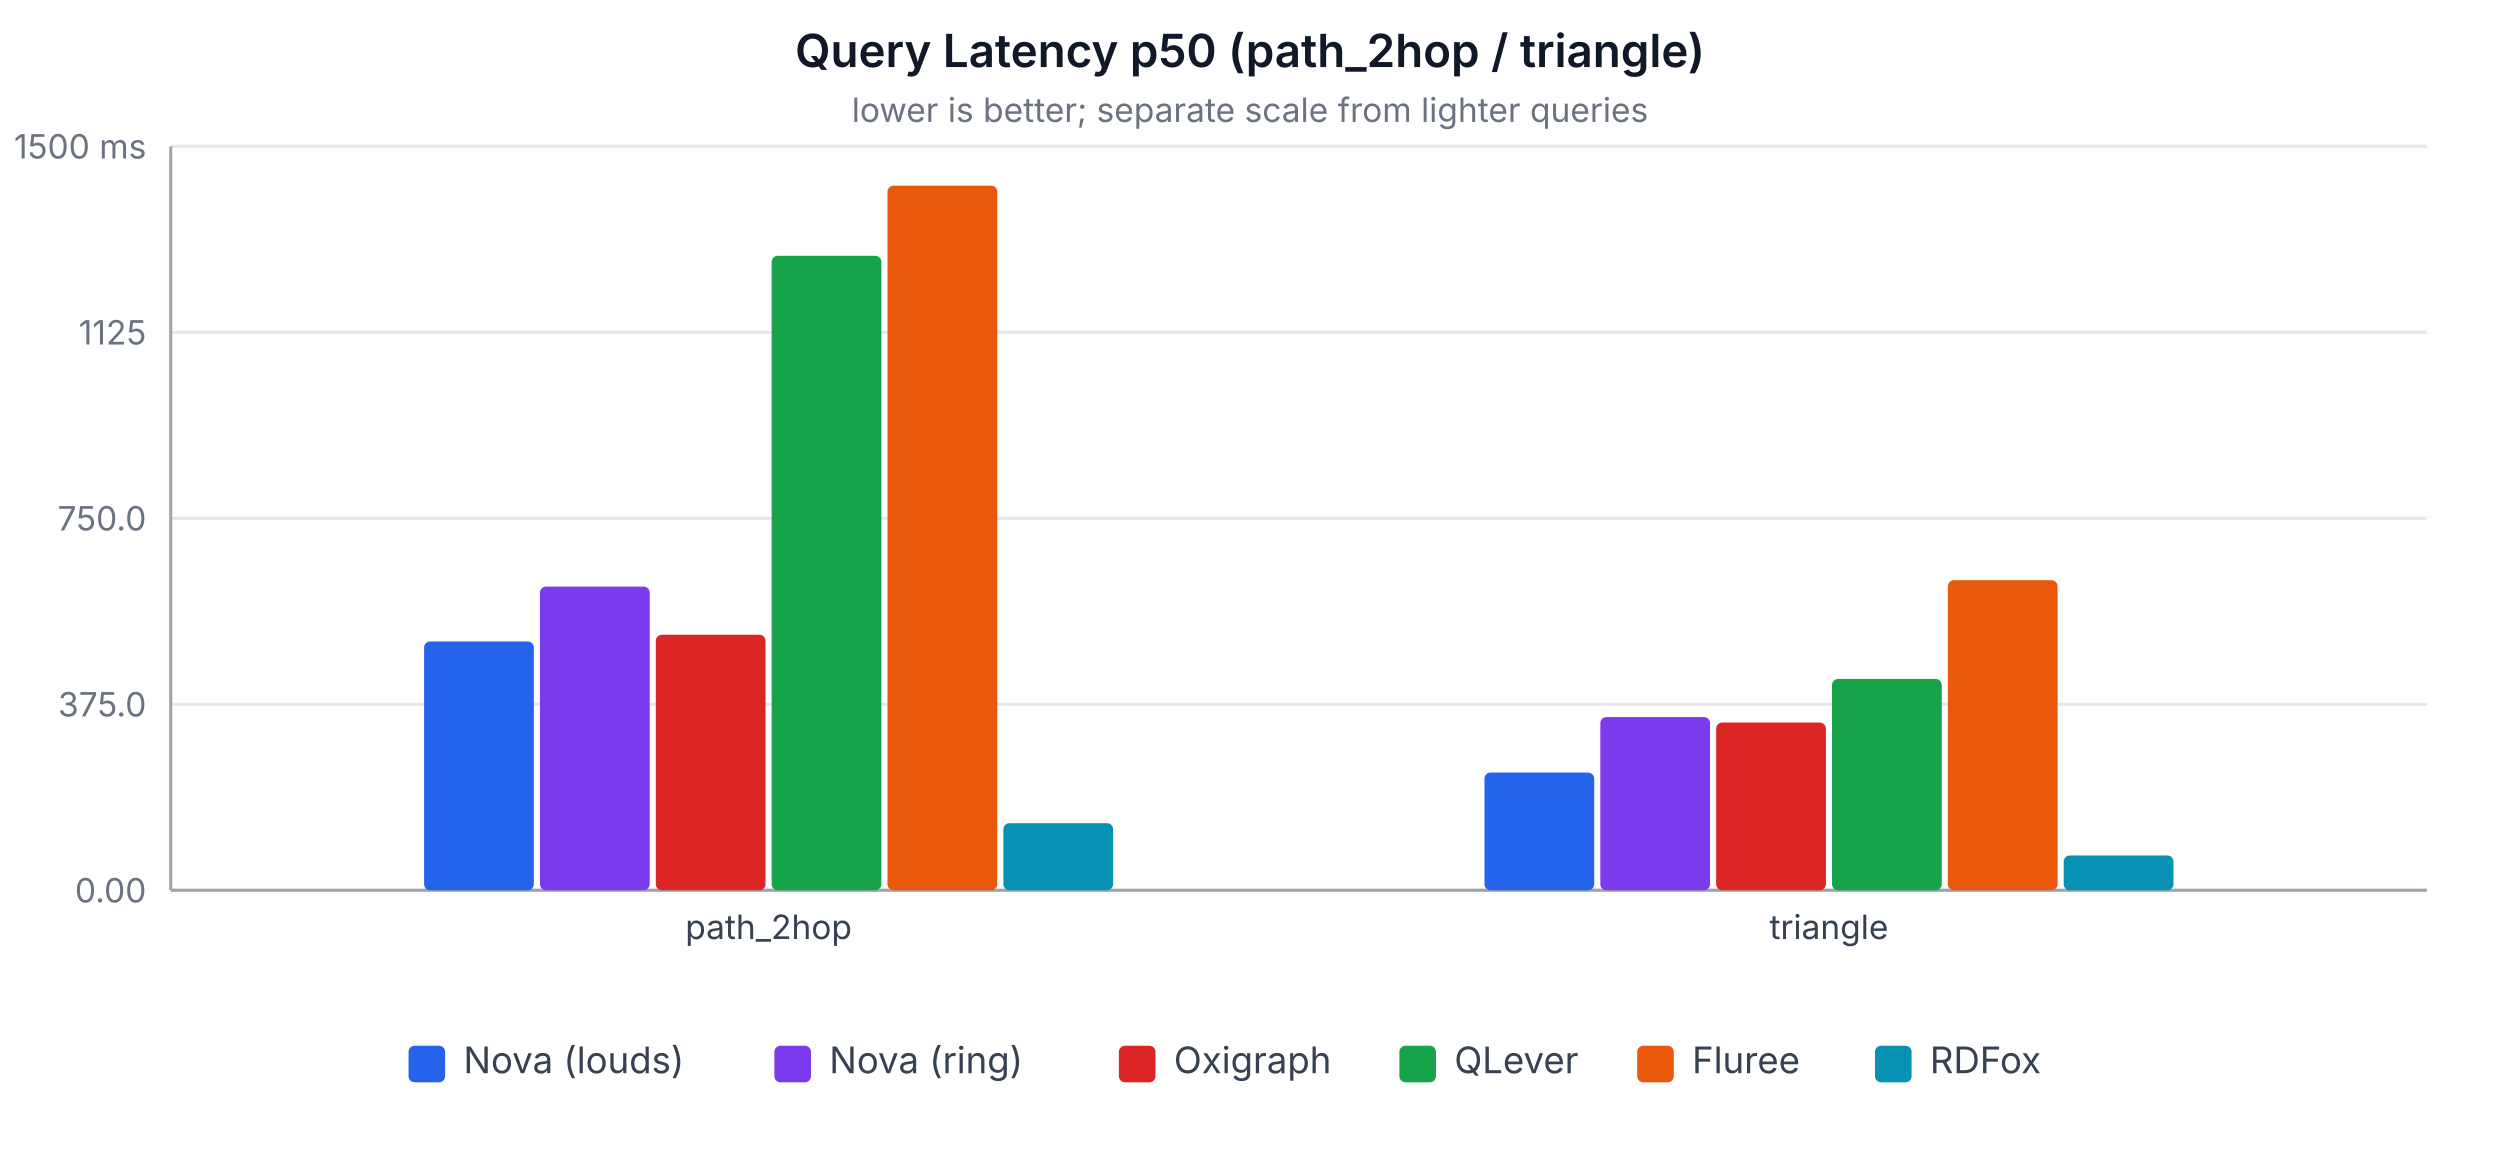
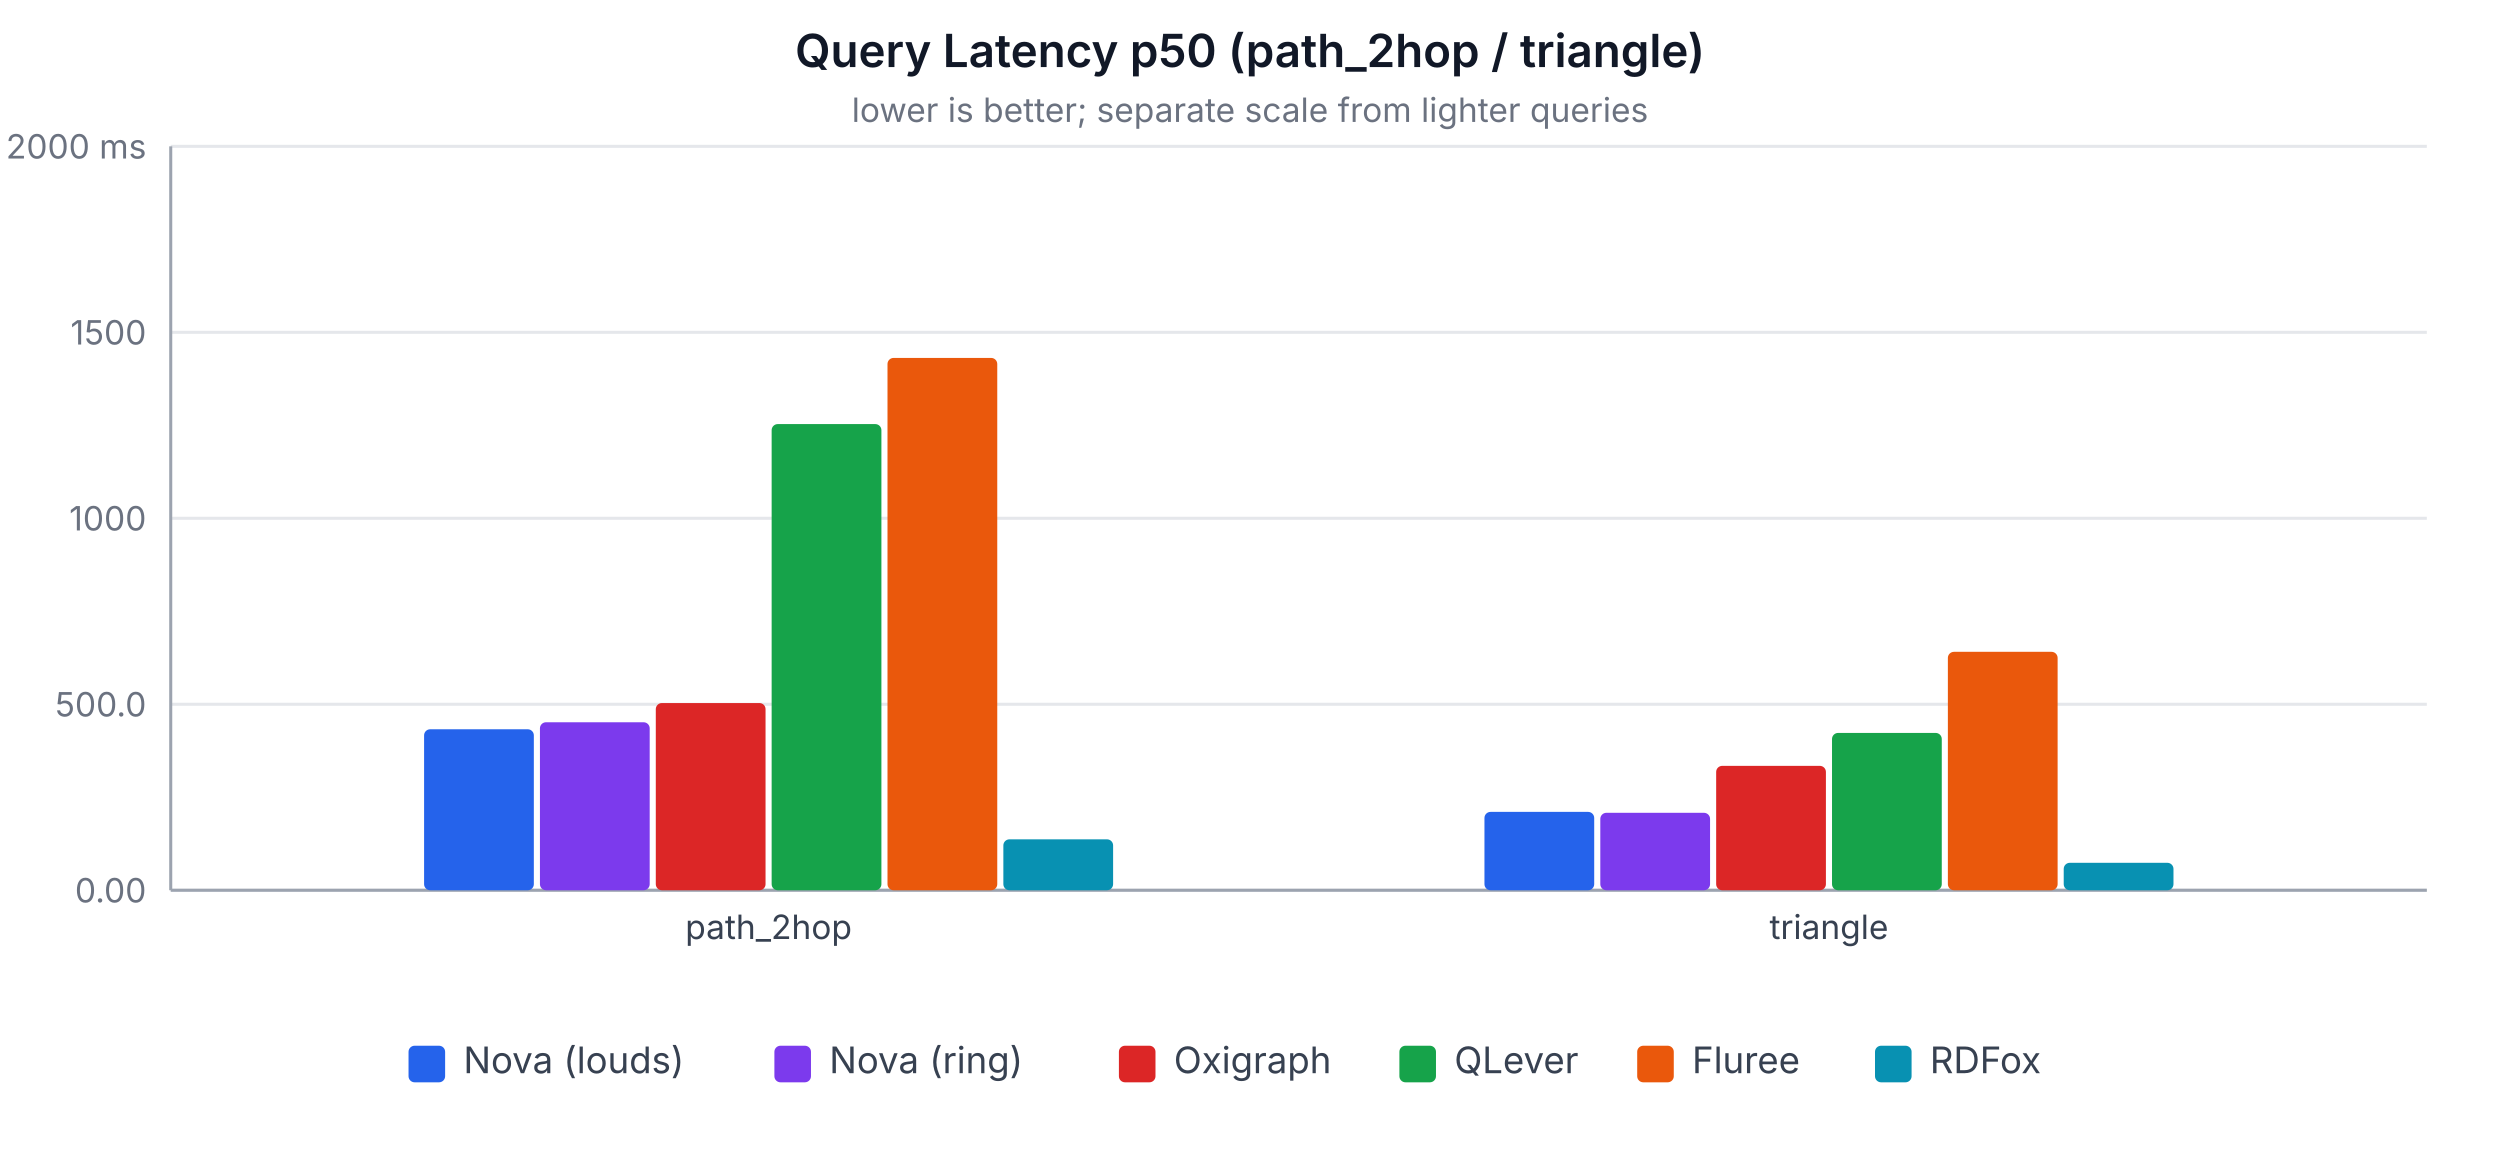
<svg xmlns="http://www.w3.org/2000/svg" width="820" height="380" viewBox="0 0 820 380" role="img" aria-label="Query Latency p50 (path_2hop / triangle)">
  <style>
  .title { fill: #111827; }
  .muted { fill: #6b7280; }
  .label { fill: #374151; }
  .grid  { stroke: #e5e7eb; stroke-width: 1; }
  .axis  { stroke: #9ca3af; stroke-width: 1; }
  @media (prefers-color-scheme: dark) {
    .title { fill: #f3f4f6; }
    .muted { fill: #9ca3af; }
    .label { fill: #d1d5db; }
    .grid  { stroke: #374151; }
    .axis  { stroke: #6b7280; }
  }
</style>
  <text class="title" x="410.0" y="22" text-anchor="middle" font-family="system-ui, -apple-system, sans-serif" font-size="15" font-weight="600">Query Latency p50 (path_2hop / triangle)</text>
  <text class="muted" x="410.0" y="40" text-anchor="middle" font-family="system-ui, -apple-system, sans-serif" font-size="11">lower is better; separate scale from lighter queries</text>
  <line class="grid" x1="56" y1="292.0" x2="796" y2="292.0" />
  <text class="muted" x="48" y="296.0" text-anchor="end" font-family="system-ui, -apple-system, sans-serif" font-size="11">0.00</text>
  <line class="grid" x1="56" y1="231.0" x2="796" y2="231.0" />
-   <text class="muted" x="48" y="235.0" text-anchor="end" font-family="system-ui, -apple-system, sans-serif" font-size="11">375.0</text>
+   <text class="muted" x="48" y="235.0" text-anchor="end" font-family="system-ui, -apple-system, sans-serif" font-size="11">500.0</text>
  <line class="grid" x1="56" y1="170.0" x2="796" y2="170.0" />
-   <text class="muted" x="48" y="174.0" text-anchor="end" font-family="system-ui, -apple-system, sans-serif" font-size="11">750.0</text>
+   <text class="muted" x="48" y="174.0" text-anchor="end" font-family="system-ui, -apple-system, sans-serif" font-size="11">1000</text>
  <line class="grid" x1="56" y1="109.0" x2="796" y2="109.0" />
-   <text class="muted" x="48" y="113.0" text-anchor="end" font-family="system-ui, -apple-system, sans-serif" font-size="11">1125</text>
+   <text class="muted" x="48" y="113.0" text-anchor="end" font-family="system-ui, -apple-system, sans-serif" font-size="11">1500</text>
  <line class="grid" x1="56" y1="48.0" x2="796" y2="48.0" />
-   <text class="muted" x="48" y="52.0" text-anchor="end" font-family="system-ui, -apple-system, sans-serif" font-size="11">1500 ms</text>
+   <text class="muted" x="48" y="52.0" text-anchor="end" font-family="system-ui, -apple-system, sans-serif" font-size="11">2000 ms</text>
  <line class="axis" x1="56" y1="48" x2="56" y2="292" />
  <line class="axis" x1="56" y1="292" x2="796" y2="292" />
-   <rect x="139.1" y="210.4" width="36.0" height="81.6" fill="#2563eb" rx="2" />
-   <rect x="177.1" y="192.4" width="36.0" height="99.6" fill="#7c3aed" rx="2" />
-   <rect x="215.1" y="208.2" width="36.0" height="83.8" fill="#dc2626" rx="2" />
-   <rect x="253.1" y="83.9" width="36.0" height="208.1" fill="#16a34a" rx="2" />
-   <rect x="291.1" y="60.9" width="36.0" height="231.1" fill="#ea580c" rx="2" />
-   <rect x="329.1" y="270.0" width="36.0" height="22.0" fill="#0891b2" rx="2" />
+   <rect x="139.1" y="239.2" width="36.0" height="52.8" fill="#2563eb" rx="2" />
+   <rect x="177.1" y="236.9" width="36.0" height="55.1" fill="#7c3aed" rx="2" />
+   <rect x="215.1" y="230.6" width="36.0" height="61.4" fill="#dc2626" rx="2" />
+   <rect x="253.1" y="139.1" width="36.0" height="152.9" fill="#16a34a" rx="2" />
+   <rect x="291.1" y="117.4" width="36.0" height="174.6" fill="#ea580c" rx="2" />
+   <rect x="329.1" y="275.3" width="36.0" height="16.7" fill="#0891b2" rx="2" />
  <text class="label" x="252.1" y="308" text-anchor="middle" font-family="system-ui, -apple-system, sans-serif" font-size="11">path_2hop</text>
-   <rect x="486.9" y="253.4" width="36.0" height="38.6" fill="#2563eb" rx="2" />
-   <rect x="524.9" y="235.2" width="36.0" height="56.8" fill="#7c3aed" rx="2" />
-   <rect x="562.9" y="237.0" width="36.0" height="55.0" fill="#dc2626" rx="2" />
-   <rect x="600.9" y="222.7" width="36.0" height="69.3" fill="#16a34a" rx="2" />
-   <rect x="638.9" y="190.3" width="36.0" height="101.7" fill="#ea580c" rx="2" />
-   <rect x="676.9" y="280.6" width="36.0" height="11.4" fill="#0891b2" rx="2" />
+   <rect x="486.9" y="266.3" width="36.0" height="25.7" fill="#2563eb" rx="2" />
+   <rect x="524.9" y="266.6" width="36.0" height="25.4" fill="#7c3aed" rx="2" />
+   <rect x="562.9" y="251.2" width="36.0" height="40.8" fill="#dc2626" rx="2" />
+   <rect x="600.9" y="240.4" width="36.0" height="51.6" fill="#16a34a" rx="2" />
+   <rect x="638.9" y="213.8" width="36.0" height="78.2" fill="#ea580c" rx="2" />
+   <rect x="676.9" y="283.0" width="36.0" height="9.0" fill="#0891b2" rx="2" />
  <text class="label" x="599.9" y="308" text-anchor="middle" font-family="system-ui, -apple-system, sans-serif" font-size="11">triangle</text>
  <rect x="134.0" y="343" width="12" height="12" fill="#2563eb" rx="2" />
  <text class="label" x="152.0" y="352" font-family="system-ui, -apple-system, sans-serif" font-size="12">Nova (louds)</text>
  <rect x="254.0" y="343" width="12" height="12" fill="#7c3aed" rx="2" />
  <text class="label" x="272.0" y="352" font-family="system-ui, -apple-system, sans-serif" font-size="12">Nova (ring)</text>
  <rect x="367.0" y="343" width="12" height="12" fill="#dc2626" rx="2" />
  <text class="label" x="385.0" y="352" font-family="system-ui, -apple-system, sans-serif" font-size="12">Oxigraph</text>
  <rect x="459.0" y="343" width="12" height="12" fill="#16a34a" rx="2" />
  <text class="label" x="477.0" y="352" font-family="system-ui, -apple-system, sans-serif" font-size="12">QLever</text>
  <rect x="537.0" y="343" width="12" height="12" fill="#ea580c" rx="2" />
  <text class="label" x="555.0" y="352" font-family="system-ui, -apple-system, sans-serif" font-size="12">Fluree</text>
  <rect x="615.0" y="343" width="12" height="12" fill="#0891b2" rx="2" />
  <text class="label" x="633.0" y="352" font-family="system-ui, -apple-system, sans-serif" font-size="12">RDFox</text>
</svg>
